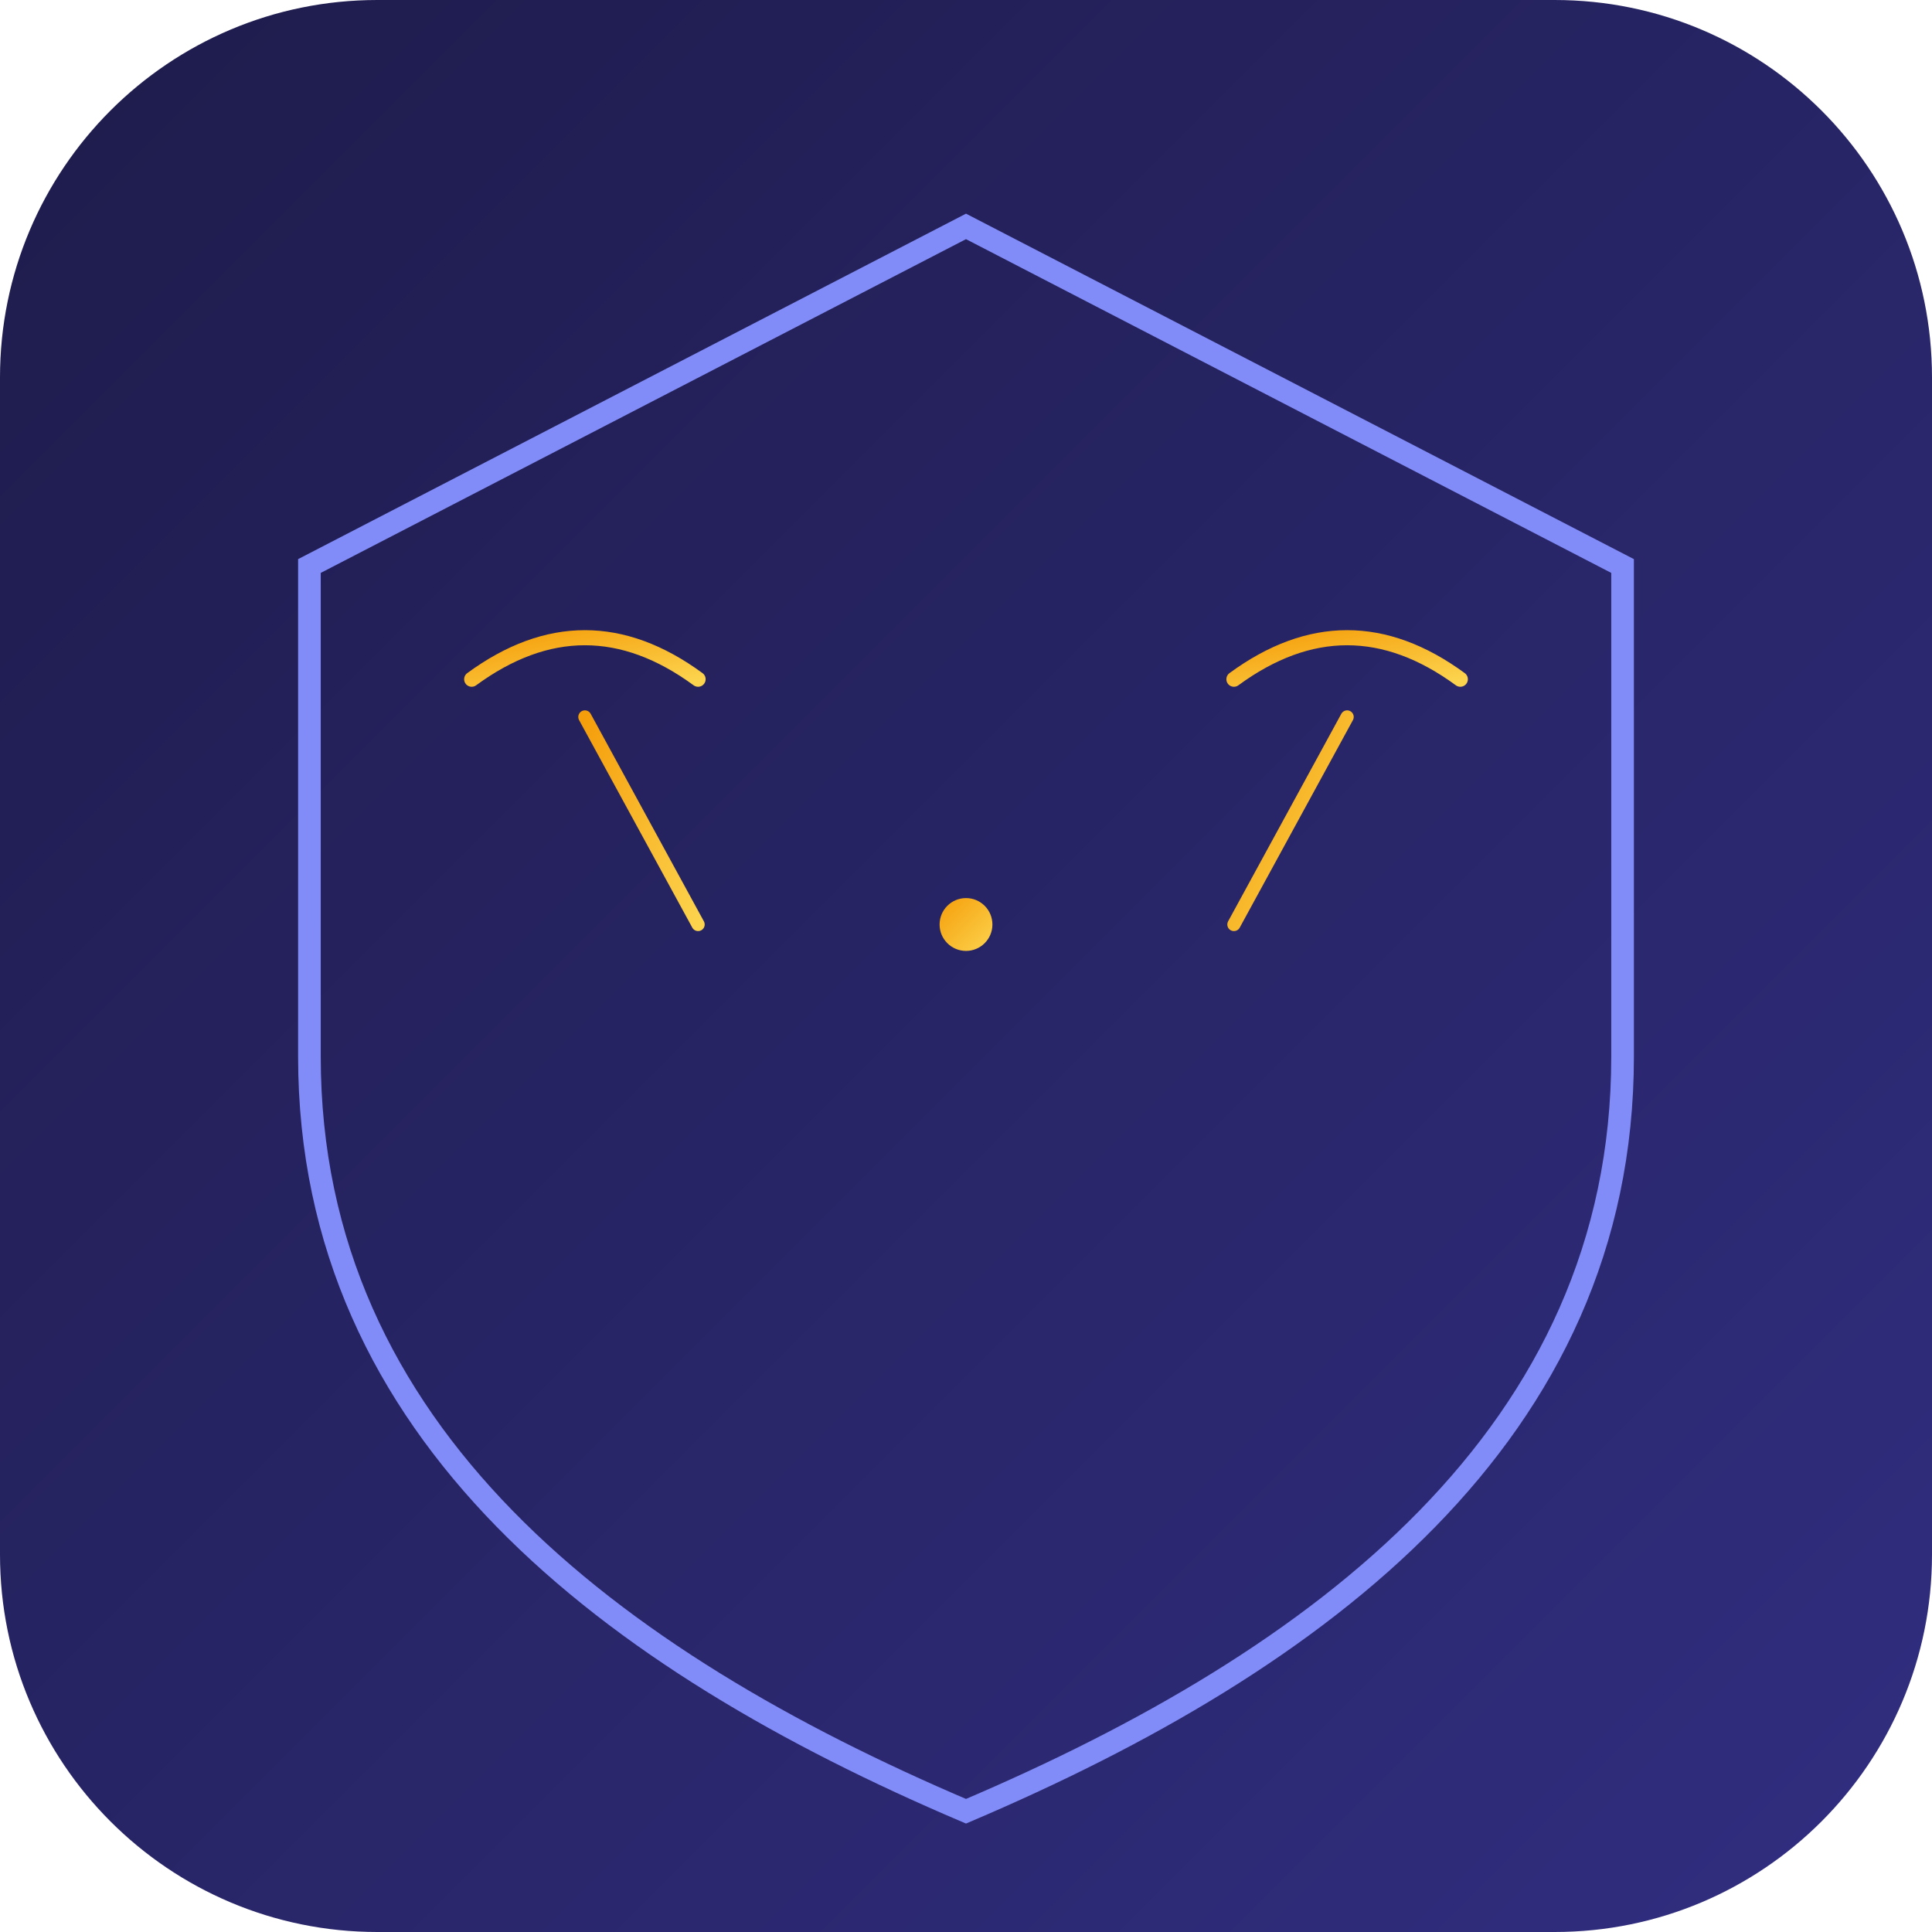
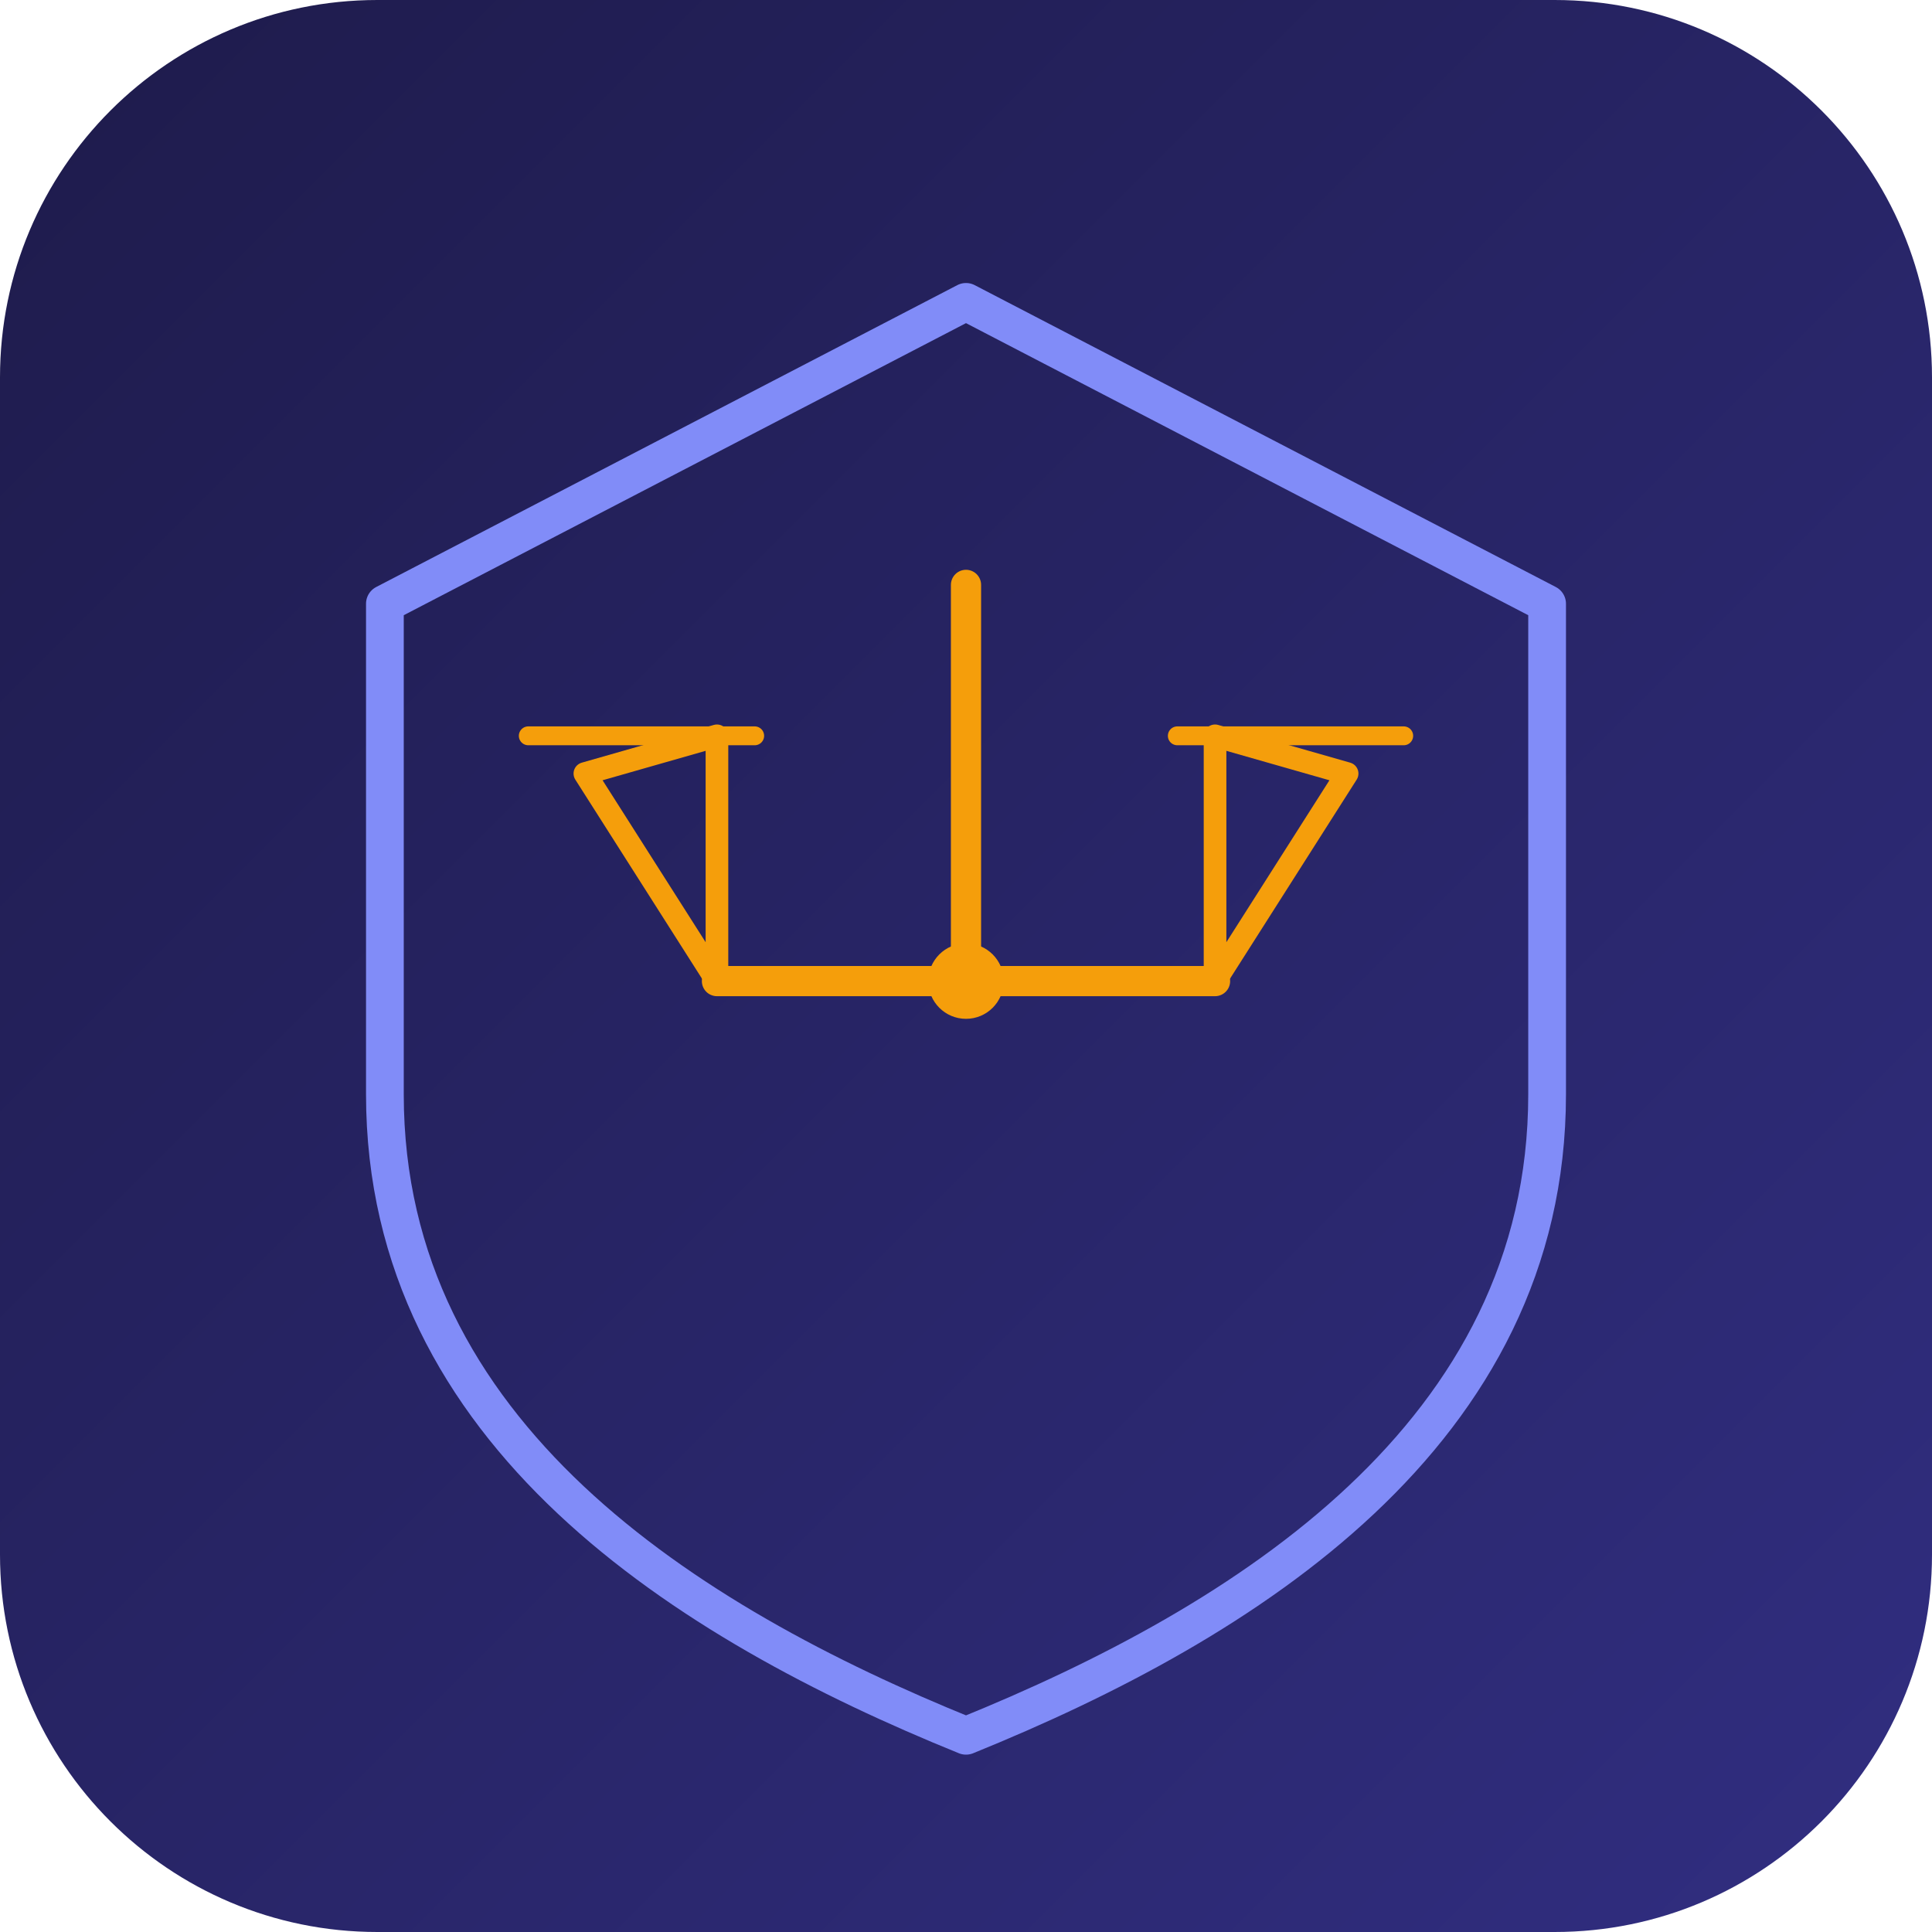
<svg xmlns="http://www.w3.org/2000/svg" viewBox="0 0 512 512">
  <defs>
    <linearGradient id="bg" x1="0" y1="0" x2="1" y2="1">
      <stop offset="0%" stop-color="#1E1B4B" />
      <stop offset="100%" stop-color="#312E81" />
    </linearGradient>
-     <linearGradient id="gold" x1="0" y1="0" x2="1" y2="1">
-       <stop offset="0%" stop-color="#F59E0B" />
-       <stop offset="100%" stop-color="#FCD34D" />
-     </linearGradient>
  </defs>
  <rect width="512" height="512" rx="100" fill="url(#bg)" />
-   <path d="M256 60 L430 150 L430 280 C430 380 350 440 256 480 C162 440 82 380 82 280 L82 150 Z" fill="none" stroke="#818CF8" stroke-width="6" />
-   <line x1="256" y1="145" x2="256" y2="245" stroke="url(#gold)" stroke-width="5" stroke-linecap="round" />
-   <line x1="185" y1="245" x2="327" y2="245" stroke="url(#gold)" stroke-width="5" stroke-linecap="round" />
-   <line x1="185" y1="245" x2="155" y2="190" stroke="url(#gold)" stroke-width="3.5" stroke-linecap="round" />
-   <line x1="327" y1="245" x2="357" y2="190" stroke="url(#gold)" stroke-width="3.5" stroke-linecap="round" />
-   <path d="M125 180 Q155 158 185 180" fill="none" stroke="url(#gold)" stroke-width="4" stroke-linecap="round" />
-   <path d="M130 180 L180 180" stroke="url(#gold)" stroke-width="1.5" opacity="0.4" />
-   <path d="M327 180 Q357 158 387 180" fill="none" stroke="url(#gold)" stroke-width="4" stroke-linecap="round" />
-   <path d="M332 180 L382 180" stroke="url(#gold)" stroke-width="1.5" opacity="0.4" />
-   <circle cx="256" cy="245" r="7" fill="url(#gold)" />
+   <path d="M256 80 L410 160 L410 290 C410 380 330 430 256 460 C182 430 102 380 102 290 L102 160 Z" fill="none" stroke="#818CF8" stroke-width="10" stroke-linejoin="round" />
+   <line x1="256" y1="155" x2="256" y2="260" stroke="#F59E0B" stroke-width="8" stroke-linecap="round" />
+   <line x1="190" y1="260" x2="322" y2="260" stroke="#F59E0B" stroke-width="8" stroke-linecap="round" />
+   <path d="M155 205 L190 260 L190 195 Z" fill="none" stroke="#F59E0B" stroke-width="6" stroke-linejoin="round" />
+   <path d="M357 205 L322 260 L322 195 Z" fill="none" stroke="#F59E0B" stroke-width="6" stroke-linejoin="round" />
+   <line x1="140" y1="195" x2="200" y2="195" stroke="#F59E0B" stroke-width="5" stroke-linecap="round" />
+   <line x1="312" y1="195" x2="372" y2="195" stroke="#F59E0B" stroke-width="5" stroke-linecap="round" />
+   <circle cx="256" cy="260" r="10" fill="#F59E0B" />
</svg>
